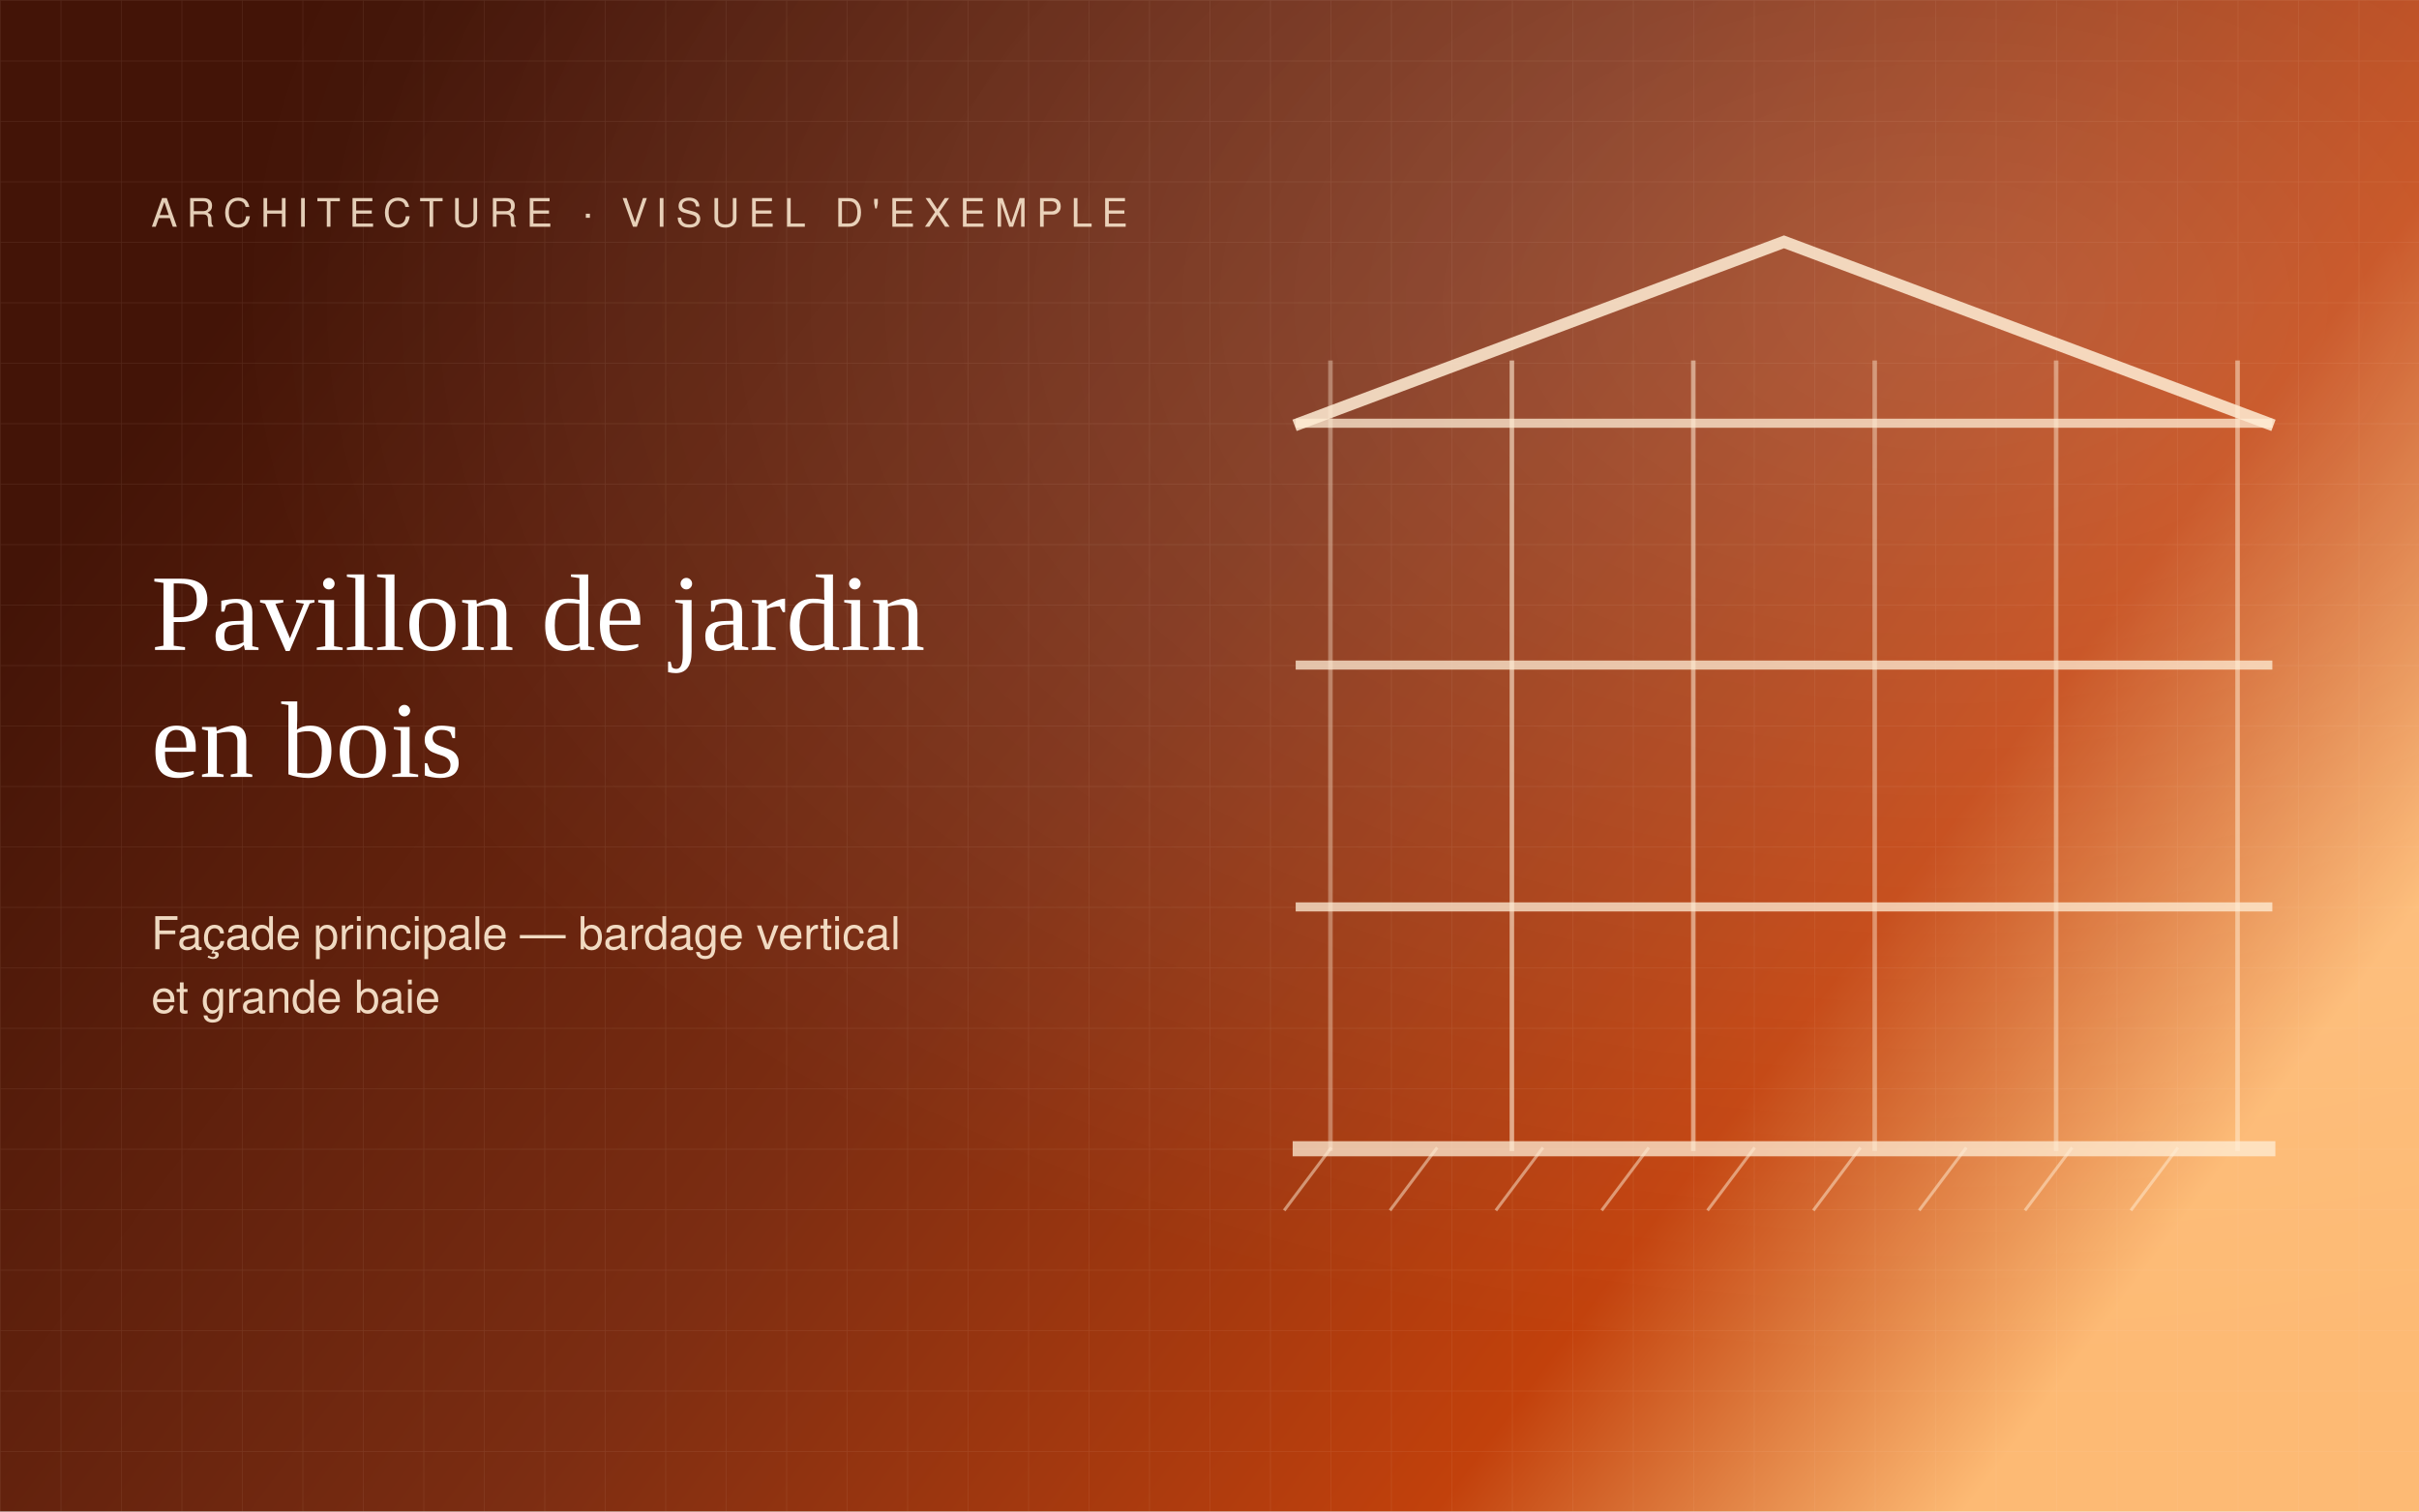
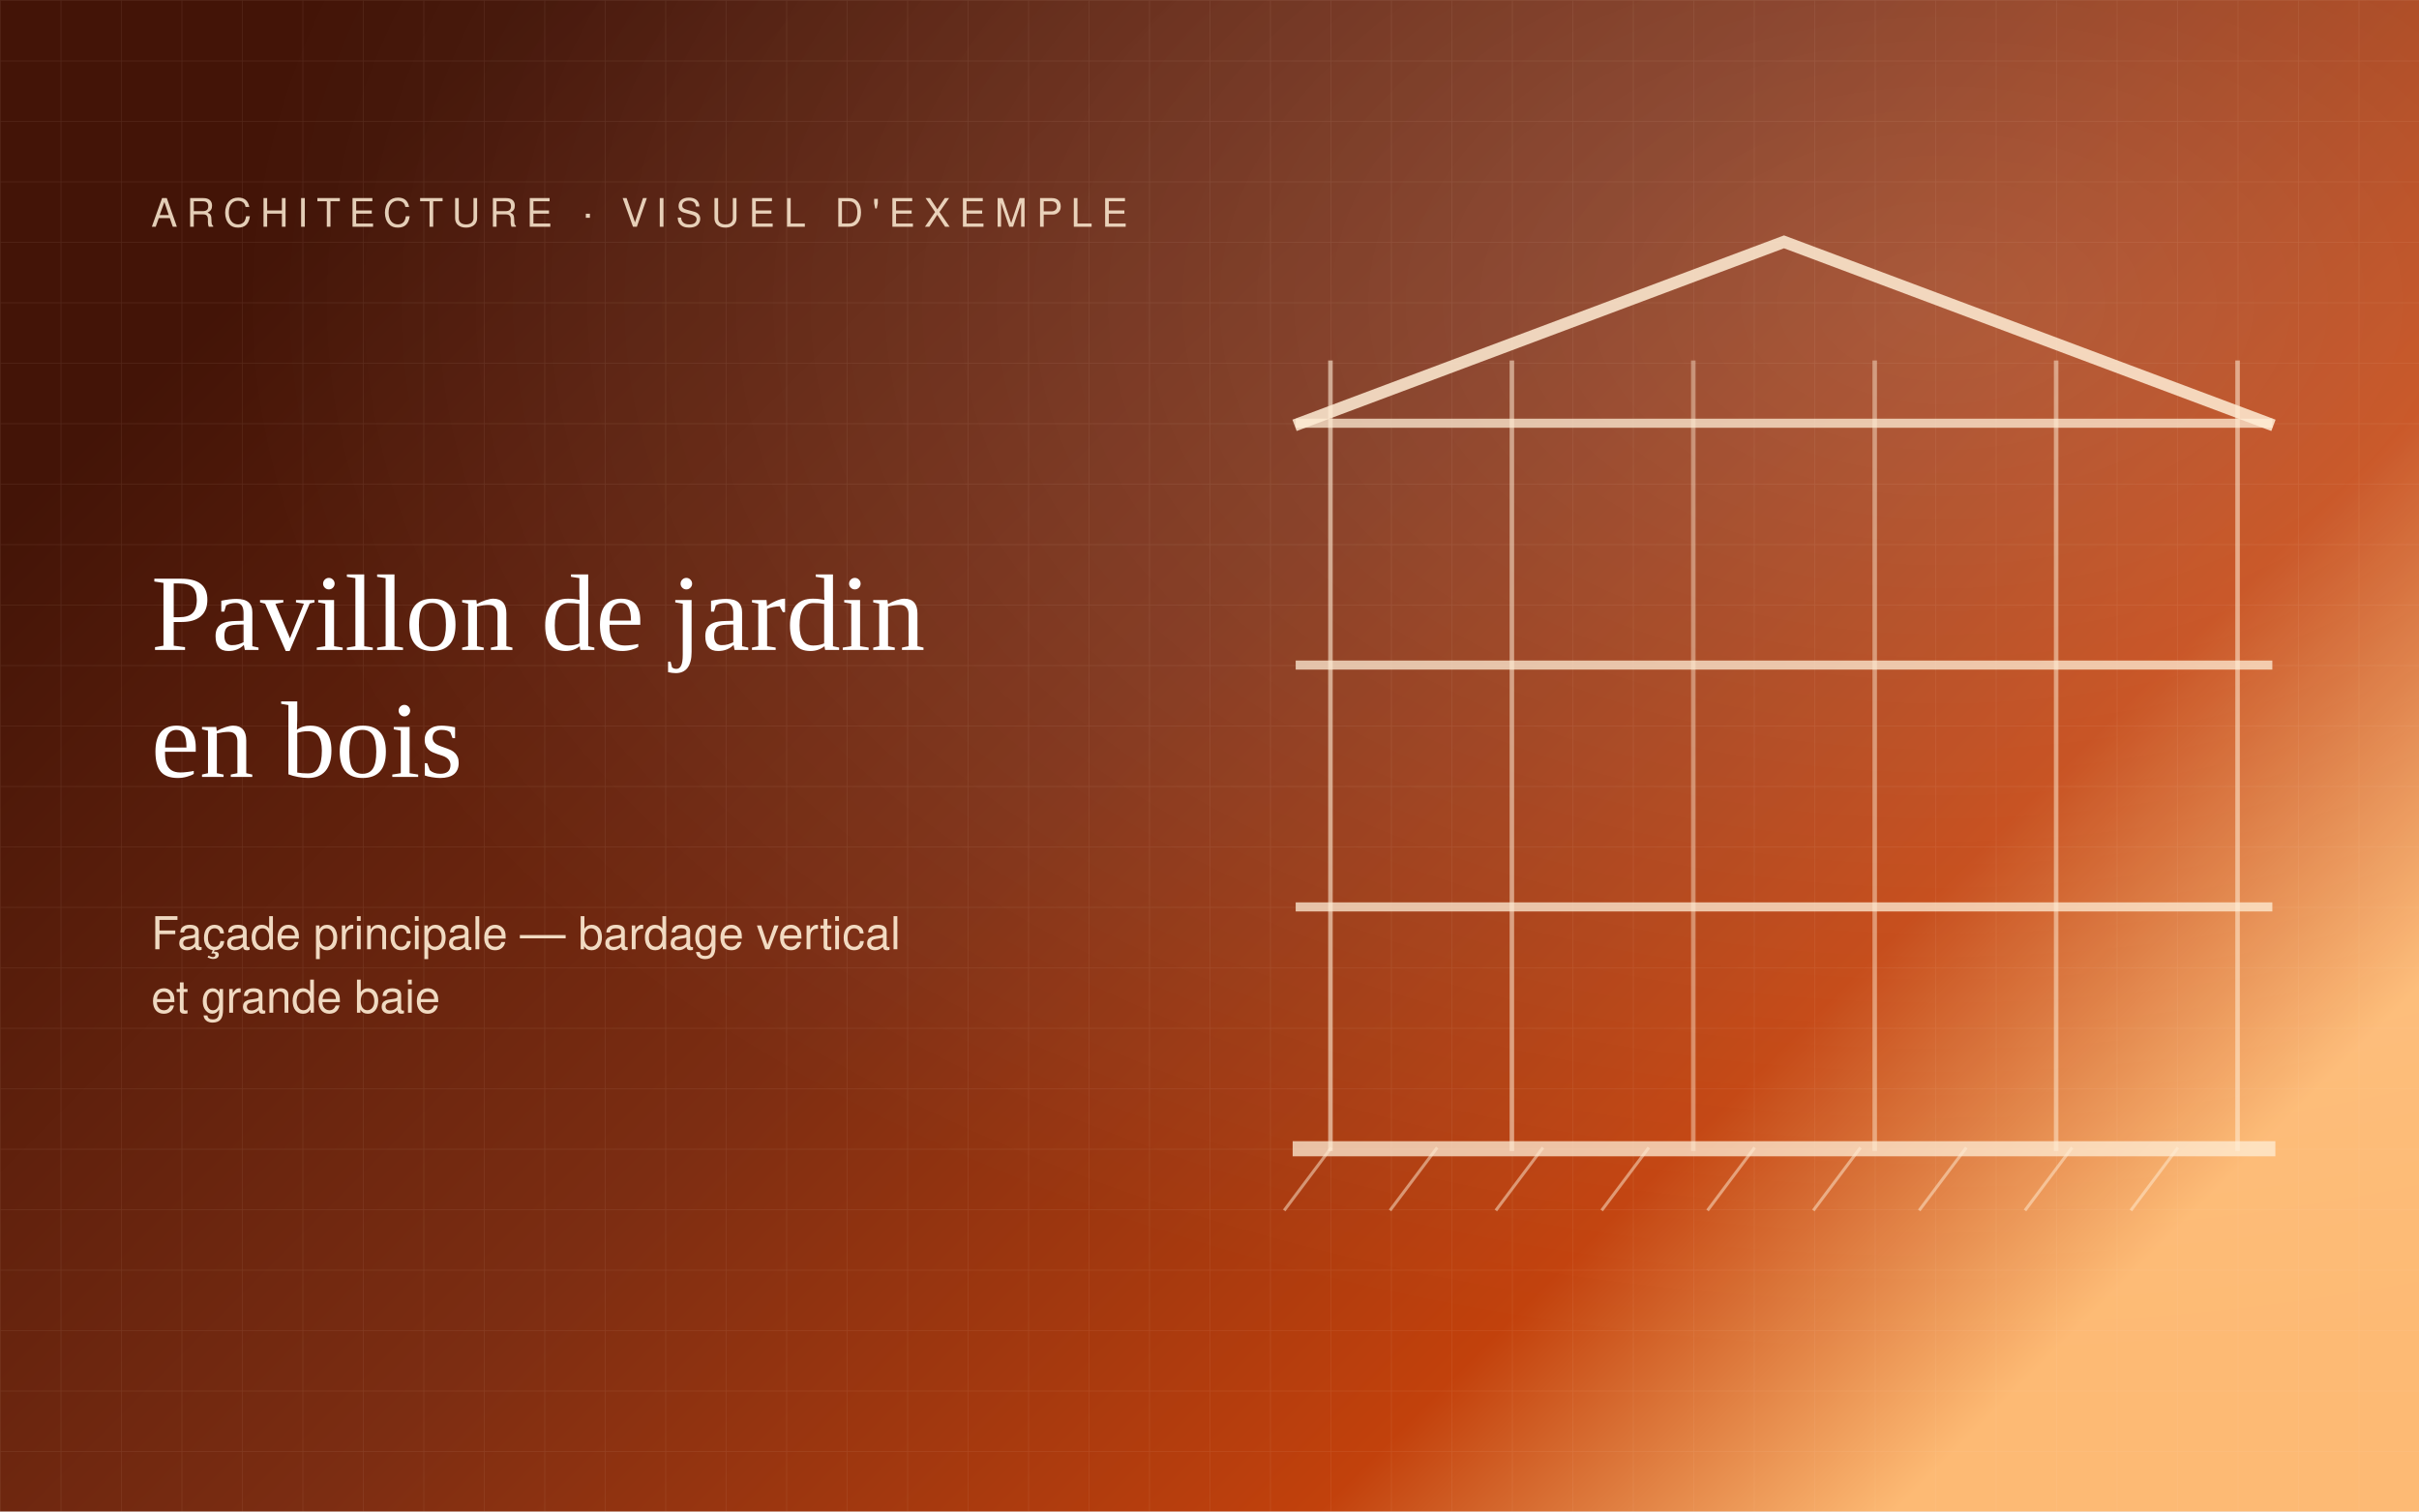
<svg xmlns="http://www.w3.org/2000/svg" width="1600" height="1000" viewBox="0 0 1600 1000" role="img" aria-label="Pavillon de jardin en bois">
  <defs>
-     <linearGradient id="bg" gradientTransform="rotate(26 .5 .5)">
+     <linearGradient id="bg" gradientTransform="rotate(31 .5 .5)">
      <stop offset="0" stop-color="#431407" />
      <stop offset=".45" stop-color="#7c2d12" />
      <stop offset=".8" stop-color="#c2410c" />
      <stop offset="1" stop-color="#fdba74" />
    </linearGradient>
    <radialGradient id="glow" cx=".8" cy=".2" r=".7">
      <stop offset="0" stop-color="#fff" stop-opacity=".18" />
      <stop offset="1" stop-color="#fff" stop-opacity="0" />
    </radialGradient>
  </defs>
  <rect width="1600" height="1000" fill="url(#bg)" />
  <rect width="1600" height="1000" fill="url(#glow)" />
  <pattern id="g" width="40" height="40" patternUnits="userSpaceOnUse">
    <path d="M 40 0 L 0 0 0 40" fill="none" stroke="#ffedd5" stroke-width="1" opacity="0.08" />
  </pattern>
  <rect width="1600" height="1000" fill="url(#g)" />
-   <line x1="880" y1="240" x2="880" y2="760" stroke="#ffedd5" fill="none" stroke-linecap="square" stroke-width="3" opacity="0.364" />
-   <line x1="1000" y1="240" x2="1000" y2="760" stroke="#ffedd5" fill="none" stroke-linecap="square" stroke-width="3" opacity="0.596" />
-   <line x1="1120" y1="240" x2="1120" y2="760" stroke="#ffedd5" fill="none" stroke-linecap="square" stroke-width="3" opacity="0.533" />
-   <line x1="1240" y1="240" x2="1240" y2="760" stroke="#ffedd5" fill="none" stroke-linecap="square" stroke-width="3" opacity="0.421" />
-   <line x1="1360" y1="240" x2="1360" y2="760" stroke="#ffedd5" fill="none" stroke-linecap="square" stroke-width="3" opacity="0.447" />
-   <line x1="1480" y1="240" x2="1480" y2="760" stroke="#ffedd5" fill="none" stroke-linecap="square" stroke-width="3" opacity="0.501" />
+   <line x1="880" y1="240" x2="880" y2="760" stroke="#ffedd5" fill="none" stroke-linecap="square" stroke-width="3" opacity="0.596" />
+   <line x1="1000" y1="240" x2="1000" y2="760" stroke="#ffedd5" fill="none" stroke-linecap="square" stroke-width="3" opacity="0.533" />
+   <line x1="1120" y1="240" x2="1120" y2="760" stroke="#ffedd5" fill="none" stroke-linecap="square" stroke-width="3" opacity="0.421" />
+   <line x1="1240" y1="240" x2="1240" y2="760" stroke="#ffedd5" fill="none" stroke-linecap="square" stroke-width="3" opacity="0.447" />
+   <line x1="1360" y1="240" x2="1360" y2="760" stroke="#ffedd5" fill="none" stroke-linecap="square" stroke-width="3" opacity="0.501" />
+   <line x1="1480" y1="240" x2="1480" y2="760" stroke="#ffedd5" fill="none" stroke-linecap="square" stroke-width="3" opacity="0.548" />
  <line x1="860" y1="280" x2="1500" y2="280" stroke="#ffedd5" fill="none" stroke-linecap="square" stroke-width="6" opacity="0.75" />
  <line x1="860" y1="440" x2="1500" y2="440" stroke="#ffedd5" fill="none" stroke-linecap="square" stroke-width="6" opacity="0.75" />
  <line x1="860" y1="600" x2="1500" y2="600" stroke="#ffedd5" fill="none" stroke-linecap="square" stroke-width="6" opacity="0.75" />
  <line x1="860" y1="760" x2="1500" y2="760" stroke="#ffedd5" fill="none" stroke-linecap="square" stroke-width="10" opacity="0.75" />
  <path d="M 860 280 L 1180 160 L 1500 280" stroke="#ffedd5" fill="none" stroke-linecap="square" stroke-width="8" opacity="0.85" />
  <line x1="880" y1="760" x2="850" y2="800" stroke="#ffedd5" fill="none" stroke-linecap="square" stroke-width="2" opacity="0.5" />
  <line x1="950" y1="760" x2="920" y2="800" stroke="#ffedd5" fill="none" stroke-linecap="square" stroke-width="2" opacity="0.5" />
  <line x1="1020" y1="760" x2="990" y2="800" stroke="#ffedd5" fill="none" stroke-linecap="square" stroke-width="2" opacity="0.5" />
  <line x1="1090" y1="760" x2="1060" y2="800" stroke="#ffedd5" fill="none" stroke-linecap="square" stroke-width="2" opacity="0.5" />
  <line x1="1160" y1="760" x2="1130" y2="800" stroke="#ffedd5" fill="none" stroke-linecap="square" stroke-width="2" opacity="0.5" />
  <line x1="1230" y1="760" x2="1200" y2="800" stroke="#ffedd5" fill="none" stroke-linecap="square" stroke-width="2" opacity="0.5" />
  <line x1="1300" y1="760" x2="1270" y2="800" stroke="#ffedd5" fill="none" stroke-linecap="square" stroke-width="2" opacity="0.5" />
  <line x1="1370" y1="760" x2="1340" y2="800" stroke="#ffedd5" fill="none" stroke-linecap="square" stroke-width="2" opacity="0.5" />
  <line x1="1440" y1="760" x2="1410" y2="800" stroke="#ffedd5" fill="none" stroke-linecap="square" stroke-width="2" opacity="0.5" />
  <text x="100" y="150" font-family="Helvetica, Arial, sans-serif" font-size="26" letter-spacing="6" fill="#ffedd5" opacity="0.85">ARCHITECTURE · VISUEL D'EXEMPLE</text>
  <text x="100" y="430" font-family="Georgia, 'Times New Roman', serif" font-size="72" fill="#ffffff">Pavillon de jardin</text>
  <text x="100" y="514" font-family="Georgia, 'Times New Roman', serif" font-size="72" fill="#ffffff">en bois</text>
  <text x="100" y="628" font-family="Helvetica, Arial, sans-serif" font-size="30" fill="#ffedd5" opacity="0.9">Façade principale — bardage vertical</text>
  <text x="100" y="670" font-family="Helvetica, Arial, sans-serif" font-size="30" fill="#ffedd5" opacity="0.9">et grande baie</text>
</svg>
